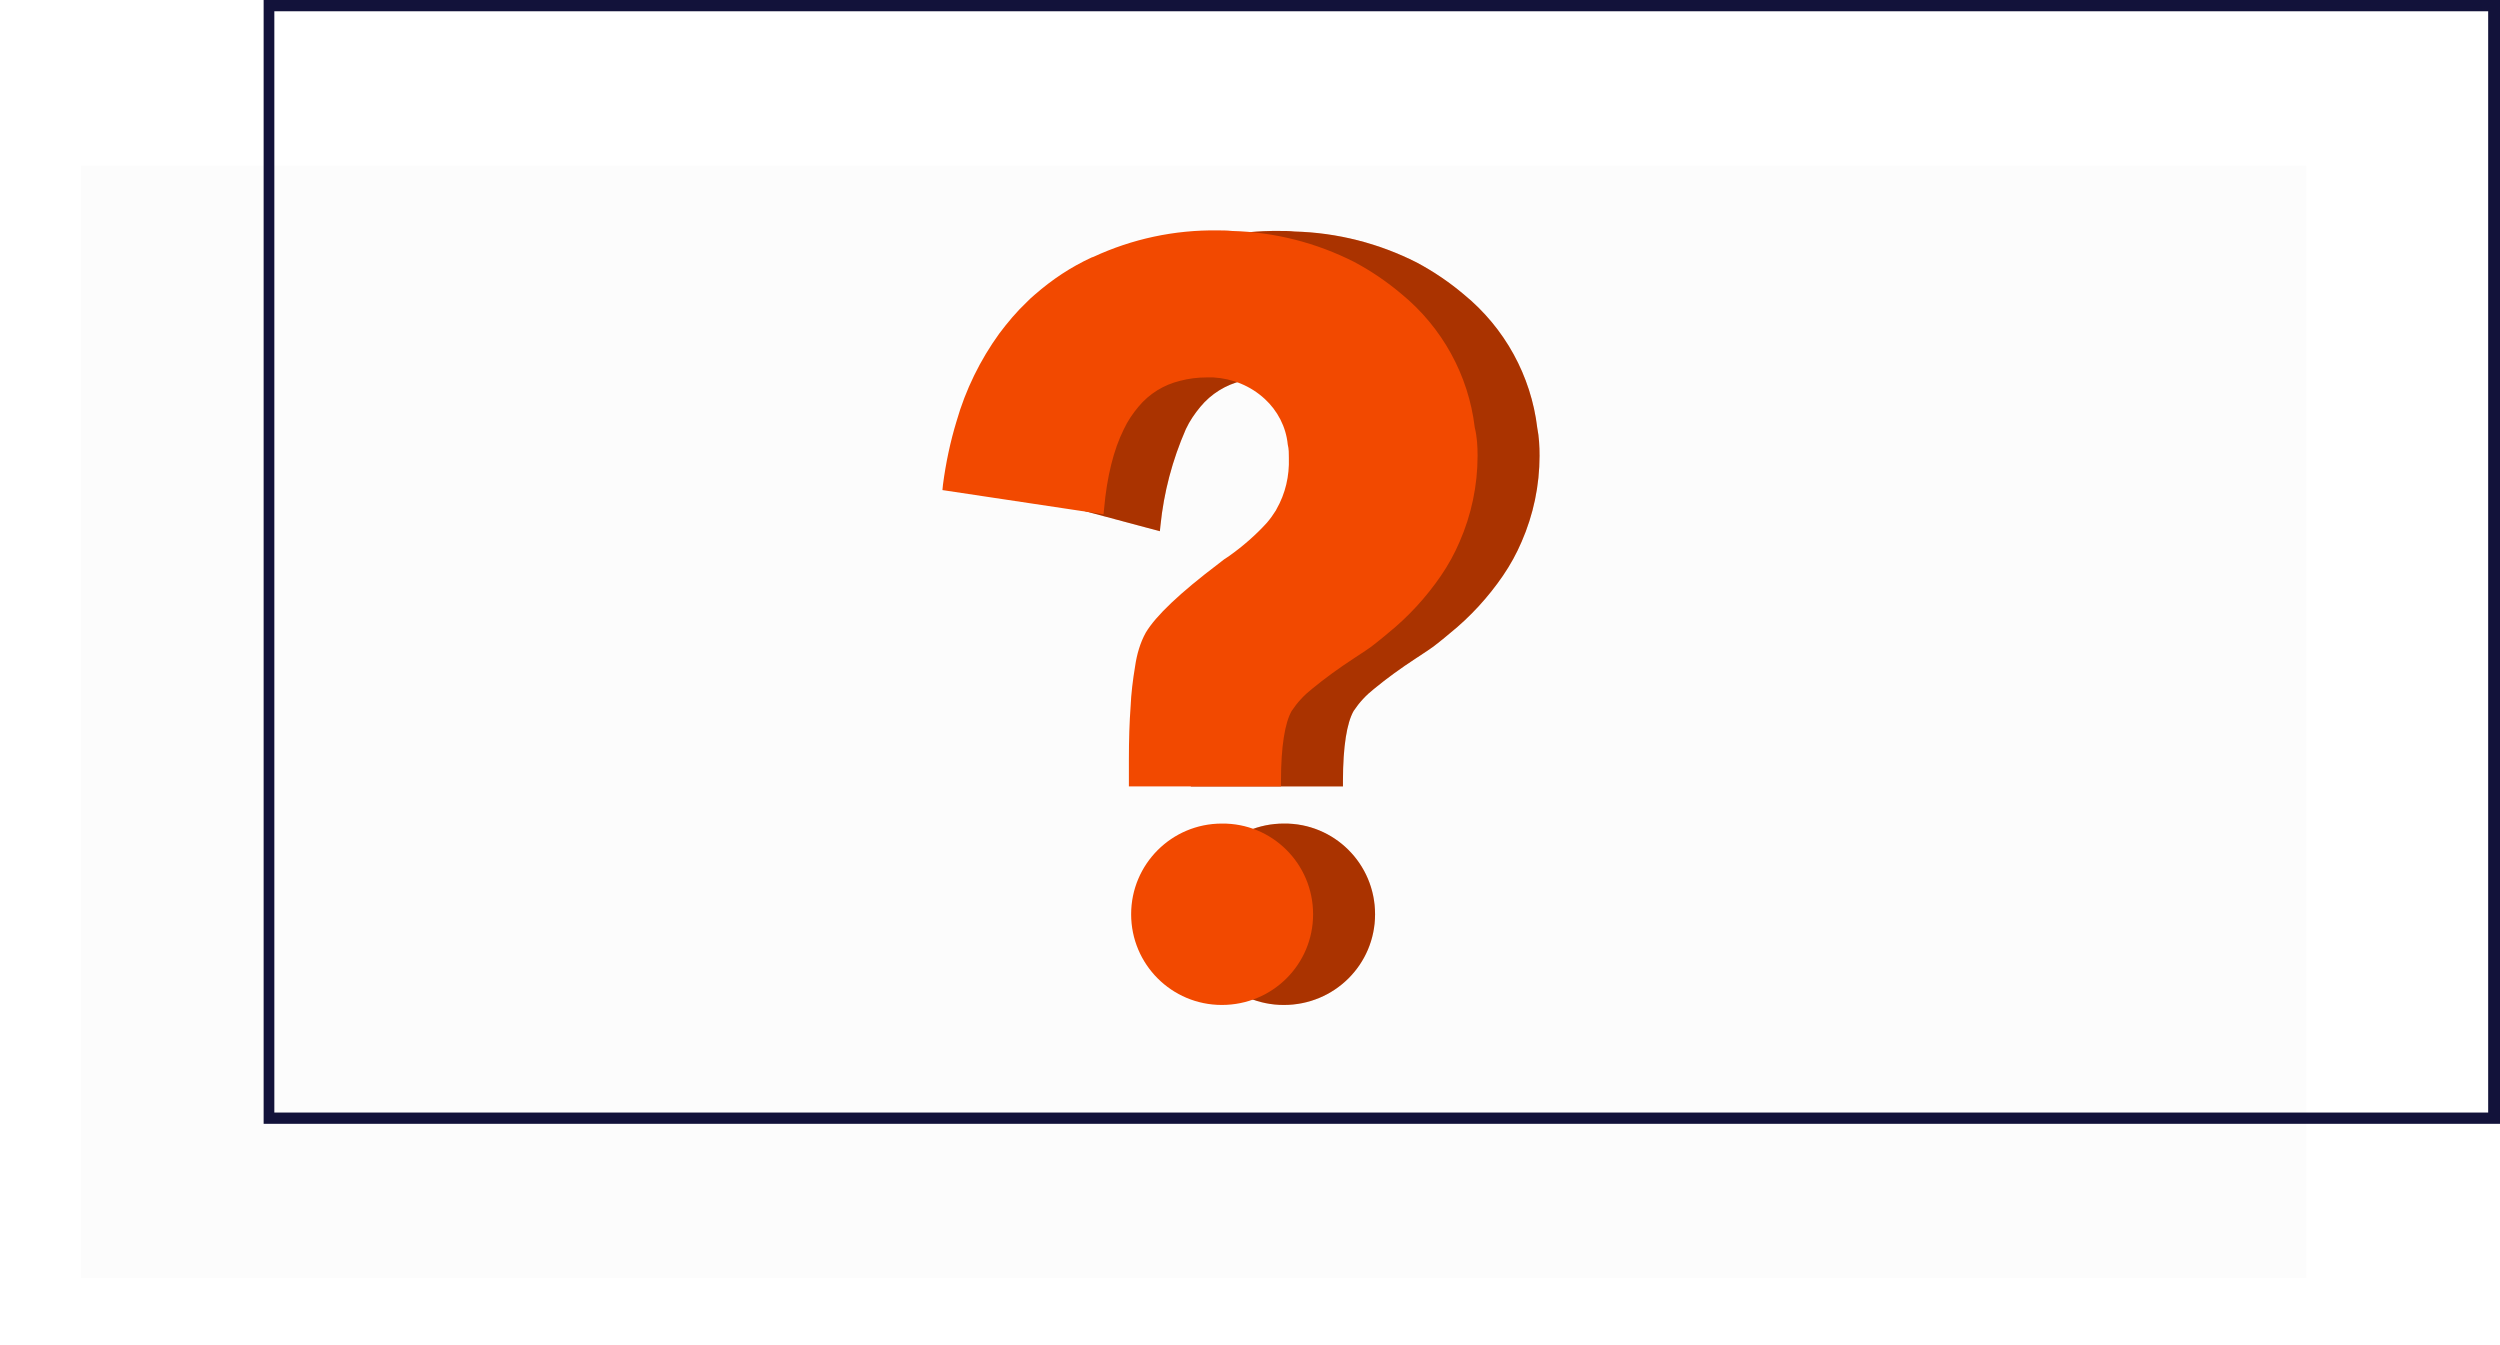
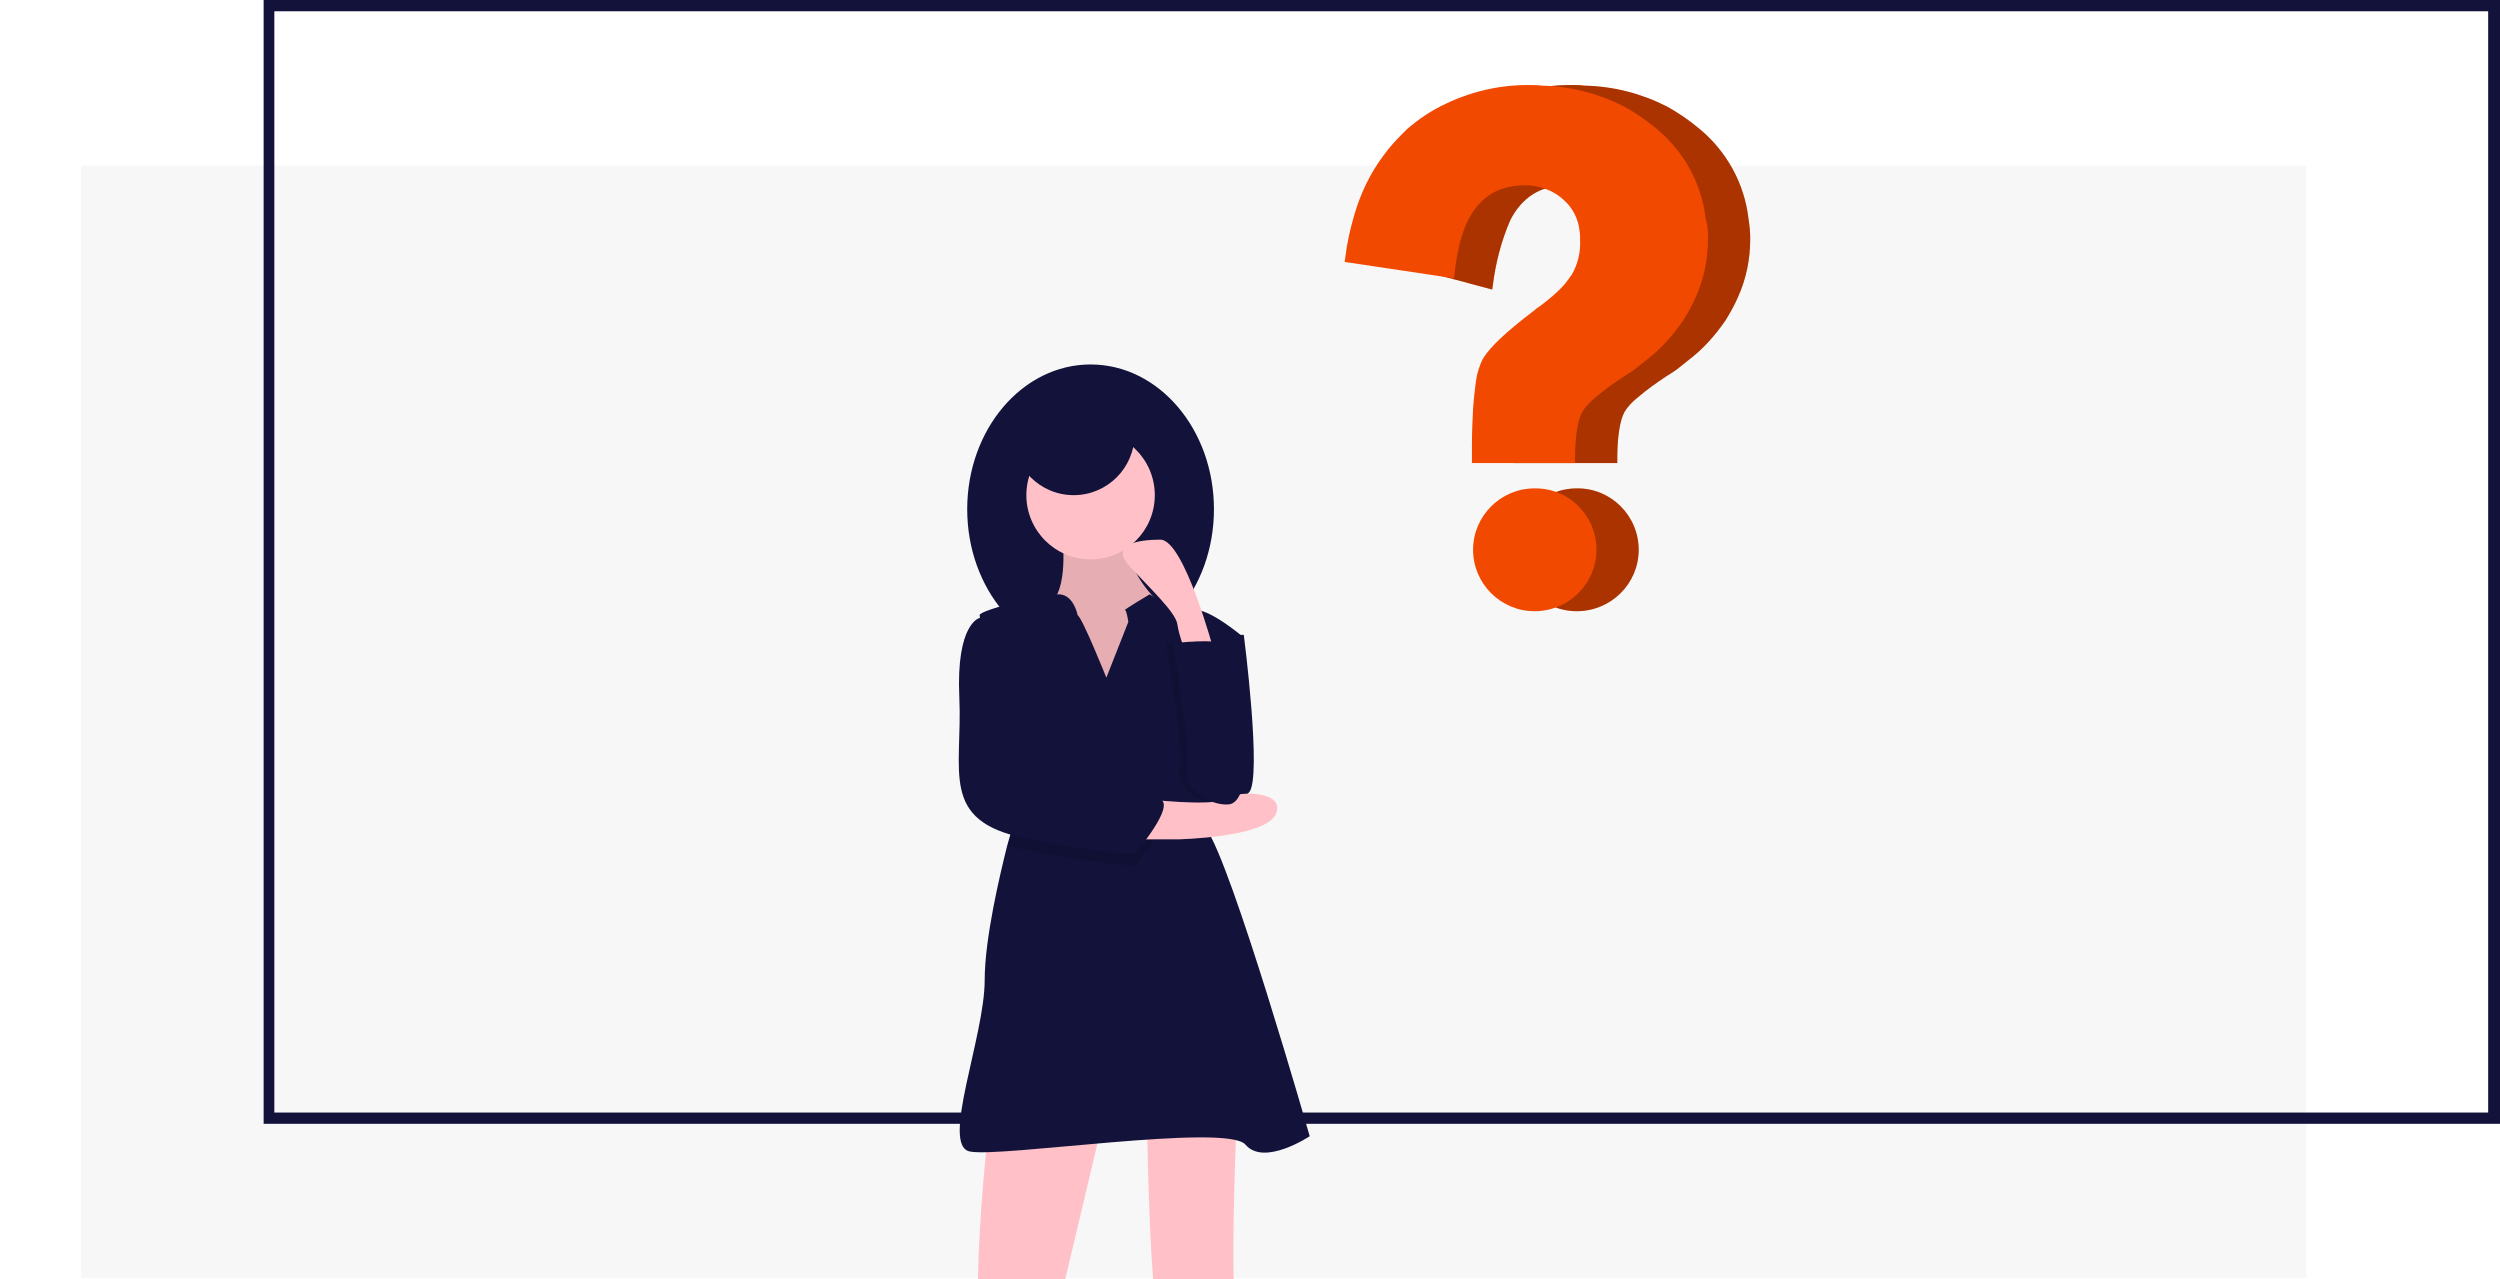
- <svg xmlns="http://www.w3.org/2000/svg" version="1.1" id="ffb55883-6880-4c99-84fd-4a8eccb5f463" x="0px" y="0px" viewBox="0 0 443.8 238.7" style="enable-background:new 0 0 443.8 238.7;" xml:space="preserve">
+ <svg xmlns="http://www.w3.org/2000/svg" version="1.1" id="ffb55883-6880-4c99-84fd-4a8eccb5f463" x="0px" y="0px" viewBox="0 0 443.8 226.9" style="enable-background:new 0 0 443.8 226.9;" xml:space="preserve">
  <style type="text/css">
- 	.st0{fill:#FCFCFC;}
+ 	.st0{fill:#F7F7F7;}
	.st1{fill:#12123A;}
	.st2{fill:#F24900;}
	.st3{opacity:0.3;enable-background:new    ;}
+ 	.st4{fill:#FFC1C7;}
+ 	.st5{opacity:0.1;enable-background:new    ;}
</style>
  <rect x="14.4" y="29.4" class="st0" width="395" height="197.5" />
  <path class="st1" d="M443.8,199.5h-397V0h397V199.5z M48.7,197.5h393V2h-393L48.7,197.5z" />
-   <path class="st2" d="M244.1,162.3c0,8.9-7.2,16.1-16.2,16.1c-8.9,0-16.1-7.2-16.1-16.1c0-8.9,7.2-16.1,16.1-16.1  C236.8,146.1,244.1,153.3,244.1,162.3C244.1,162.2,244.1,162.3,244.1,162.3z" />
-   <path class="st3" d="M244.1,162.3c0,8.9-7.2,16.1-16.2,16.1c-8.9,0-16.1-7.2-16.1-16.1c0-8.9,7.2-16.1,16.1-16.1  C236.8,146.1,244.1,153.3,244.1,162.3C244.1,162.2,244.1,162.3,244.1,162.3z" />
-   <path class="st2" d="M273.3,80.9c0,5.3-1.1,10.5-3.2,15.3c-0.9,2.1-2,4.1-3.3,6c-2.6,3.8-5.8,7.3-9.4,10.2c-0.6,0.5-1.3,1.1-2.2,1.8  c-1.1,0.9-2.4,1.7-3.9,2.7c-2.6,1.7-5.1,3.5-7.4,5.4c-1.4,1.1-2.6,2.4-3.6,3.9c-1.2,2.1-1.9,6.3-1.9,12.4v1h-27v-4.7  c0-3.7,0.1-6.7,0.3-9.4c0.1-2.4,0.4-4.8,0.8-7.2c0.3-2.1,0.9-4.2,1.9-6c1.8-3,6-7,13-12.3c0.3-0.2,0.6-0.5,0.9-0.7  c0.3-0.2,0.6-0.4,0.9-0.6c2.4-1.7,4.7-3.7,6.7-5.9c0.6-0.7,1.1-1.4,1.6-2.2l0.1-0.2c1.6-2.8,2.3-5.9,2.2-9.1c0-0.8,0-1.6-0.2-2.4  c-0.3-3.1-1.8-6-4.1-8.1c-2.5-2.3-5.7-3.6-9.1-3.8c-0.4,0-0.8,0-1.2,0c-1.6,0-3.2,0.2-4.7,0.6c-2.9,0.7-5.5,2.3-7.4,4.6  c-1,1.2-1.9,2.5-2.6,4c-2.4,5.5-3.9,11.2-4.5,17.1l-0.1,1l-25.4-6.8V76.2c0.1-0.5,0.2-0.9,0.4-1.3c1.6-5.6,4.2-10.9,7.6-15.6  c1.5-2,3.1-3.9,4.9-5.6c0.4-0.4,0.9-0.9,1.4-1.3c3.1-2.7,6.4-4.9,10.1-6.6l0.3-0.1c6.9-3.2,14.4-4.8,22-4.7c0.8,0,1.7,0,2.6,0.1  c7.6,0.2,15,2.1,21.7,5.5c3,1.6,5.8,3.5,8.4,5.7c7.2,5.9,11.9,14.4,13,23.7C273.2,77.5,273.3,79.2,273.3,80.9z" />
-   <path class="st3" d="M273.3,80.9c0,5.3-1.1,10.5-3.2,15.3c-0.9,2.1-2,4.1-3.3,6c-2.6,3.8-5.8,7.3-9.4,10.2c-0.6,0.5-1.3,1.1-2.2,1.8  c-1.1,0.9-2.4,1.7-3.9,2.7c-2.6,1.7-5.1,3.5-7.4,5.4c-1.4,1.1-2.6,2.4-3.6,3.9c-1.2,2.1-1.9,6.3-1.9,12.4v1h-27v-4.7  c0-3.7,0.1-6.7,0.3-9.4c0.1-2.4,0.4-4.8,0.8-7.2c0.3-2.1,0.9-4.2,1.9-6c1.8-3,6-7,13-12.3c0.3-0.2,0.6-0.5,0.9-0.7  c0.3-0.2,0.6-0.4,0.9-0.6c2.4-1.7,4.7-3.7,6.7-5.9c0.6-0.7,1.1-1.4,1.6-2.2l0.1-0.2c1.6-2.8,2.3-5.9,2.2-9.1c0-0.8,0-1.6-0.2-2.4  c-0.3-3.1-1.8-6-4.1-8.1c-2.5-2.3-5.7-3.6-9.1-3.8c-0.4,0-0.8,0-1.2,0c-1.6,0-3.2,0.2-4.7,0.6c-2.9,0.7-5.5,2.3-7.4,4.6  c-1,1.2-1.9,2.5-2.6,4c-2.4,5.5-3.9,11.2-4.5,17.1l-0.1,1l-25.4-6.8V76.2c0.1-0.5,0.2-0.9,0.4-1.3c1.6-5.6,4.2-10.9,7.6-15.6  c1.5-2,3.1-3.9,4.9-5.6c0.4-0.4,0.9-0.9,1.4-1.3c3.1-2.7,6.4-4.9,10.1-6.6l0.3-0.1c6.9-3.2,14.4-4.8,22-4.7c0.8,0,1.7,0,2.6,0.1  c7.6,0.2,15,2.1,21.7,5.5c3,1.6,5.8,3.5,8.4,5.7c7.2,5.9,11.9,14.4,13,23.7C273.2,77.5,273.3,79.2,273.3,80.9z" />
-   <path class="st2" d="M233.1,162.3c0,8.9-7.2,16.1-16.2,16.1c-8.9,0-16.1-7.2-16.1-16.1c0-8.9,7.2-16.1,16.1-16.1  C225.8,146.1,233.1,153.3,233.1,162.3C233.1,162.2,233.1,162.3,233.1,162.3z" />
-   <path class="st2" d="M262.3,80.9c0,5.3-1.1,10.5-3.2,15.3c-0.9,2.1-2,4.1-3.3,6c-2.6,3.8-5.8,7.3-9.4,10.2c-0.6,0.5-1.3,1.1-2.2,1.8  c-1.1,0.9-2.4,1.7-3.9,2.7c-2.6,1.7-5.1,3.5-7.4,5.4c-1.4,1.1-2.6,2.4-3.6,3.9c-1.2,2.1-1.9,6.3-1.9,12.4v1h-27v-4.7  c0-3.7,0.1-6.7,0.3-9.4c0.1-2.4,0.4-4.8,0.8-7.2c0.3-2.1,0.9-4.2,1.9-6c1.8-3,6-7,13-12.3c0.3-0.2,0.6-0.5,0.9-0.7  c0.3-0.2,0.6-0.4,0.9-0.6c2.4-1.7,4.7-3.7,6.7-5.9c0.6-0.7,1.1-1.4,1.6-2.2l0.1-0.2c1.6-2.8,2.3-5.9,2.2-9.1c0-0.8,0-1.6-0.2-2.4  c-0.3-3.1-1.8-6-4.1-8.1c-2.5-2.3-5.7-3.6-9.1-3.8c-0.4,0-0.8,0-1.2,0c-1.6,0-3.2,0.2-4.7,0.6c-2.9,0.7-5.5,2.3-7.4,4.6  c-1,1.2-1.9,2.5-2.6,4c-1.8,3.6-3,8.4-3.5,14.1l-0.1,1L167.3,87l0.1-1c0.5-3.8,1.3-7.6,2.4-11.2c1.6-5.6,4.2-10.9,7.6-15.6  c1.5-2,3.1-3.9,4.9-5.6c0.4-0.4,0.9-0.9,1.4-1.3c3.1-2.7,6.4-4.9,10.1-6.6l0.3-0.1c6.9-3.2,14.4-4.8,22-4.7c0.8,0,1.7,0,2.6,0.1  c7.6,0.2,15,2.1,21.7,5.5c3,1.6,5.8,3.5,8.4,5.7c7.2,5.9,11.9,14.4,13,23.7C262.2,77.5,262.3,79.2,262.3,80.9z" />
+   <path class="st2" d="M290.9,97.6c0,6-4.9,10.9-11,10.9c-6,0-10.9-4.9-10.9-10.9s4.9-10.9,10.9-10.9  C285.9,86.6,290.9,91.5,290.9,97.6L290.9,97.6z" />
+   <path class="st3" d="M290.9,97.6c0,6-4.9,10.9-11,10.9c-6,0-10.9-4.9-10.9-10.9s4.9-10.9,10.9-10.9  C285.9,86.6,290.9,91.5,290.9,97.6L290.9,97.6z" />
+   <path class="st2" d="M310.7,42.4c0,3.6-0.7,7.1-2.2,10.4c-0.6,1.4-1.4,2.8-2.2,4.1c-1.8,2.6-3.9,5-6.4,6.9c-0.4,0.3-0.9,0.7-1.5,1.2  c-0.7,0.6-1.6,1.2-2.6,1.8c-1.8,1.2-3.5,2.4-5,3.7c-0.9,0.7-1.8,1.6-2.4,2.6c-0.8,1.4-1.3,4.3-1.3,8.4v0.7h-18.3V79  c0-2.5,0.1-4.5,0.2-6.4c0.1-1.6,0.3-3.3,0.5-4.9c0.2-1.4,0.6-2.8,1.3-4.1c1.2-2,4.1-4.7,8.8-8.3c0.2-0.1,0.4-0.3,0.6-0.5  c0.2-0.1,0.4-0.3,0.6-0.4c1.6-1.2,3.2-2.5,4.5-4c0.4-0.5,0.7-0.9,1.1-1.5l0.1-0.1c1.1-1.9,1.6-4,1.5-6.2c0-0.5,0-1.1-0.1-1.6  c-0.2-2.1-1.2-4.1-2.8-5.5c-1.7-1.6-3.9-2.4-6.2-2.6c-0.3,0-0.5,0-0.8,0c-1.1,0-2.2,0.1-3.2,0.4c-2,0.5-3.7,1.6-5,3.1  c-0.7,0.8-1.3,1.7-1.8,2.7c-1.6,3.7-2.6,7.6-3.1,11.6l-0.1,0.7l-17.2-4.6v-7.7c0.1-0.3,0.1-0.6,0.3-0.9c1.1-3.8,2.8-7.4,5.2-10.6  c1-1.4,2.1-2.6,3.3-3.8c0.3-0.3,0.6-0.6,0.9-0.9c2.1-1.8,4.3-3.3,6.9-4.5l0.2-0.1c4.7-2.2,9.8-3.3,14.9-3.2c0.5,0,1.2,0,1.8,0.1  c5.2,0.1,10.2,1.4,14.7,3.7c2,1.1,3.9,2.4,5.7,3.9c4.9,4,8.1,9.8,8.8,16.1C310.6,40.1,310.7,41.3,310.7,42.4z" />
+   <path class="st3" d="M310.7,42.4c0,3.6-0.7,7.1-2.2,10.4c-0.6,1.4-1.4,2.8-2.2,4.1c-1.8,2.6-3.9,5-6.4,6.9c-0.4,0.3-0.9,0.7-1.5,1.2  c-0.7,0.6-1.6,1.2-2.6,1.8c-1.8,1.2-3.5,2.4-5,3.7c-0.9,0.7-1.8,1.6-2.4,2.6c-0.8,1.4-1.3,4.3-1.3,8.4v0.7h-18.3V79  c0-2.5,0.1-4.5,0.2-6.4c0.1-1.6,0.3-3.3,0.5-4.9c0.2-1.4,0.6-2.8,1.3-4.1c1.2-2,4.1-4.7,8.8-8.3c0.2-0.1,0.4-0.3,0.6-0.5  c0.2-0.1,0.4-0.3,0.6-0.4c1.6-1.2,3.2-2.5,4.5-4c0.4-0.5,0.7-0.9,1.1-1.5l0.1-0.1c1.1-1.9,1.6-4,1.5-6.2c0-0.5,0-1.1-0.1-1.6  c-0.2-2.1-1.2-4.1-2.8-5.5c-1.7-1.6-3.9-2.4-6.2-2.6c-0.3,0-0.5,0-0.8,0c-1.1,0-2.2,0.1-3.2,0.4c-2,0.5-3.7,1.6-5,3.1  c-0.7,0.8-1.3,1.7-1.8,2.7c-1.6,3.7-2.6,7.6-3.1,11.6l-0.1,0.7l-17.2-4.6v-7.7c0.1-0.3,0.1-0.6,0.3-0.9c1.1-3.8,2.8-7.4,5.2-10.6  c1-1.4,2.1-2.6,3.3-3.8c0.3-0.3,0.6-0.6,0.9-0.9c2.1-1.8,4.3-3.3,6.9-4.5l0.2-0.1c4.7-2.2,9.8-3.3,14.9-3.2c0.5,0,1.2,0,1.8,0.1  c5.2,0.1,10.2,1.4,14.7,3.7c2,1.1,3.9,2.4,5.7,3.9c4.9,4,8.1,9.8,8.8,16.1C310.6,40.1,310.7,41.3,310.7,42.4z" />
+   <path class="st2" d="M283.4,97.6c0,6-4.9,10.9-11,10.9c-6,0-10.9-4.9-10.9-10.9s4.9-10.9,10.9-10.9  C278.5,86.6,283.4,91.5,283.4,97.6L283.4,97.6z" />
+   <path class="st2" d="M303.2,42.4c0,3.6-0.7,7.1-2.2,10.4c-0.6,1.4-1.4,2.8-2.2,4.1c-1.8,2.6-3.9,5-6.4,6.9c-0.4,0.3-0.9,0.7-1.5,1.2  c-0.7,0.6-1.6,1.2-2.6,1.8c-1.8,1.2-3.5,2.4-5,3.7c-0.9,0.7-1.8,1.6-2.4,2.6c-0.8,1.4-1.3,4.3-1.3,8.4v0.7h-18.3V79  c0-2.5,0.1-4.5,0.2-6.4c0.1-1.6,0.3-3.3,0.5-4.9c0.2-1.4,0.6-2.8,1.3-4.1c1.2-2,4.1-4.7,8.8-8.3c0.2-0.1,0.4-0.3,0.6-0.5  c0.2-0.1,0.4-0.3,0.6-0.4c1.6-1.2,3.2-2.5,4.5-4c0.4-0.5,0.7-0.9,1.1-1.5l0.1-0.1c1.1-1.9,1.6-4,1.5-6.2c0-0.5,0-1.1-0.1-1.6  c-0.2-2.1-1.2-4.1-2.8-5.5c-1.7-1.6-3.9-2.4-6.2-2.6c-0.3,0-0.5,0-0.8,0c-1.1,0-2.2,0.1-3.2,0.4c-2,0.5-3.7,1.6-5,3.1  c-0.7,0.8-1.3,1.7-1.8,2.7c-1.2,2.4-2,5.7-2.4,9.6l-0.1,0.7l-19.4-2.9l0.1-0.7c0.3-2.6,0.9-5.2,1.6-7.6c1.1-3.8,2.8-7.4,5.2-10.6  c1-1.4,2.1-2.6,3.3-3.8c0.3-0.3,0.6-0.6,0.9-0.9c2.1-1.8,4.3-3.3,6.9-4.5l0.2-0.1c4.7-2.2,9.8-3.3,14.9-3.2c0.5,0,1.2,0,1.8,0.1  c5.2,0.1,10.2,1.4,14.7,3.7c2,1.1,3.9,2.4,5.7,3.9c4.9,4,8.1,9.8,8.8,16.1C303.2,40.1,303.2,41.3,303.2,42.4z" />
+   <path class="st1" d="M217.2,112.7h3.6c0,0,3.3,25.6,0.9,28c-2.4,2.4-9,3.9-9.9,0s0-18.3,0-18.3L217.2,112.7z" />
+   <ellipse class="st1" cx="193.6" cy="90.4" rx="21.9" ry="25.7" />
+   <path class="st4" d="M188.6,95.2c0,0,1.2,9.9-2.4,12c-3.6,2.1,4.2,14.1,4.2,14.1l9.3,2.4l6.3-8.7l-1.2-9c0,0-7.2-7.2-3.9-13.8  L188.6,95.2z" />
+   <path class="st5" d="M188.6,95.2c0,0,1.2,9.9-2.4,12c-3.6,2.1,4.2,14.1,4.2,14.1l9.3,2.4l6.3-8.7l-1.2-9c0,0-7.2-7.2-3.9-13.8  L188.6,95.2z" />
+   <path class="st4" d="M189.1,227.1l6.5-27.4l-20.4,3.3c0,0-1.4,12.7-1.6,24.1L189.1,227.1L189.1,227.1z" />
+   <path class="st4" d="M219,227.1c-0.3-12.9,0.8-33.8,0.8-33.8l-16.2,4.2c0,0,0.2,18.1,1.1,29.6H219z" />
+   <circle class="st4" cx="193.6" cy="87.9" r="11.4" />
+   <path class="st1" d="M232.5,201.7c0,0-8.1,5.4-11.4,1.5c-3.3-3.9-43.9,2.4-49,1.2s2.7-20.4,2.7-30.4c0-7.4,2.7-18.7,4-23.9  c0.5-1.8,0.8-2.8,0.8-2.8s3.1-8.8,2.5-12.4c0-0.3-0.1-0.5-0.2-0.8c0-0.1-0.1-0.2-0.2-0.3c-1.4-1.9-5.6-15.9-7.2-21.9  c-0.3-0.9-0.5-1.8-0.6-2.7c0-0.9,11.1-3.6,13.9-3.7c2.8-0.1,3.5,3.7,3.5,3.7c0.9,0.6,5.1,11.1,5.1,11.1l3.9-9.9c0,0-0.3-2.1-0.6-2.1  s4.4-2.8,4.4-2.8s4.9,3.4,7.6,2.8c2.7-0.6,9,4.8,9,4.8s-11.1,28-6.6,34S232.5,201.7,232.5,201.7z" />
+   <path class="st5" d="M181.7,133.7c-1.4-1.9-5.6-15.9-7.2-21.9h1.5c0,0,3.7,14.3,5.9,22.2C181.8,133.9,181.8,133.8,181.7,133.7z" />
+   <path class="st5" d="M201.6,153.6c0,0-4.2,0.3-19.5-2.7c-1.1-0.2-2.1-0.5-3.2-0.8c0.5-1.8,0.8-2.8,0.8-2.8s3.1-8.8,2.5-12.4  c0.7,2.5,1.3,4.2,1.4,4.3c0.6,0.3,19.8,3.6,22.5,4.8C208.8,145.1,201.6,153.6,201.6,153.6z" />
+   <path class="st5" d="M207,114.2c0,0,8.3-1,8.8,0.3s2.6,14.3,3.5,16s1.2,12-2.4,12.3c-3.6,0.3-8.4-3.3-7.5-6.3S207,114.2,207,114.2z" />
+   <path class="st4" d="M202.8,141.8c0,0,12.6,1.5,14.7,0s10.8-1.5,9,2.7s-17.4,4.5-17.4,4.5h-9L202.8,141.8z" />
+   <path class="st1" d="M176,109.7h-2.1c0,0-4.2,0.9-3.6,14.1c0.6,13.2-3.6,21.9,11.7,25s19.5,2.7,19.5,2.7s7.2-8.4,4.5-9.6  c-2.7-1.2-21.9-4.5-22.5-4.8S176,109.7,176,109.7z" />
+   <path class="st4" d="M215.5,115.6c0,0-5.3-19.8-9.5-19.8s-9,0.9-5.4,4.8s8.1,8.1,8.4,10.2c0.3,2.1,1.5,5.1,1.5,5.1L215.5,115.6z" />
+   <path class="st1" d="M208.2,114.2c0,0,8.3-1,8.8,0.3s2.6,14.3,3.5,16s1.2,12-2.4,12.3c-3.6,0.3-8.4-3.3-7.5-6.3  S208.2,114.2,208.2,114.2z" />
+   <circle class="st1" cx="190.6" cy="77.1" r="10.8" />
</svg>
